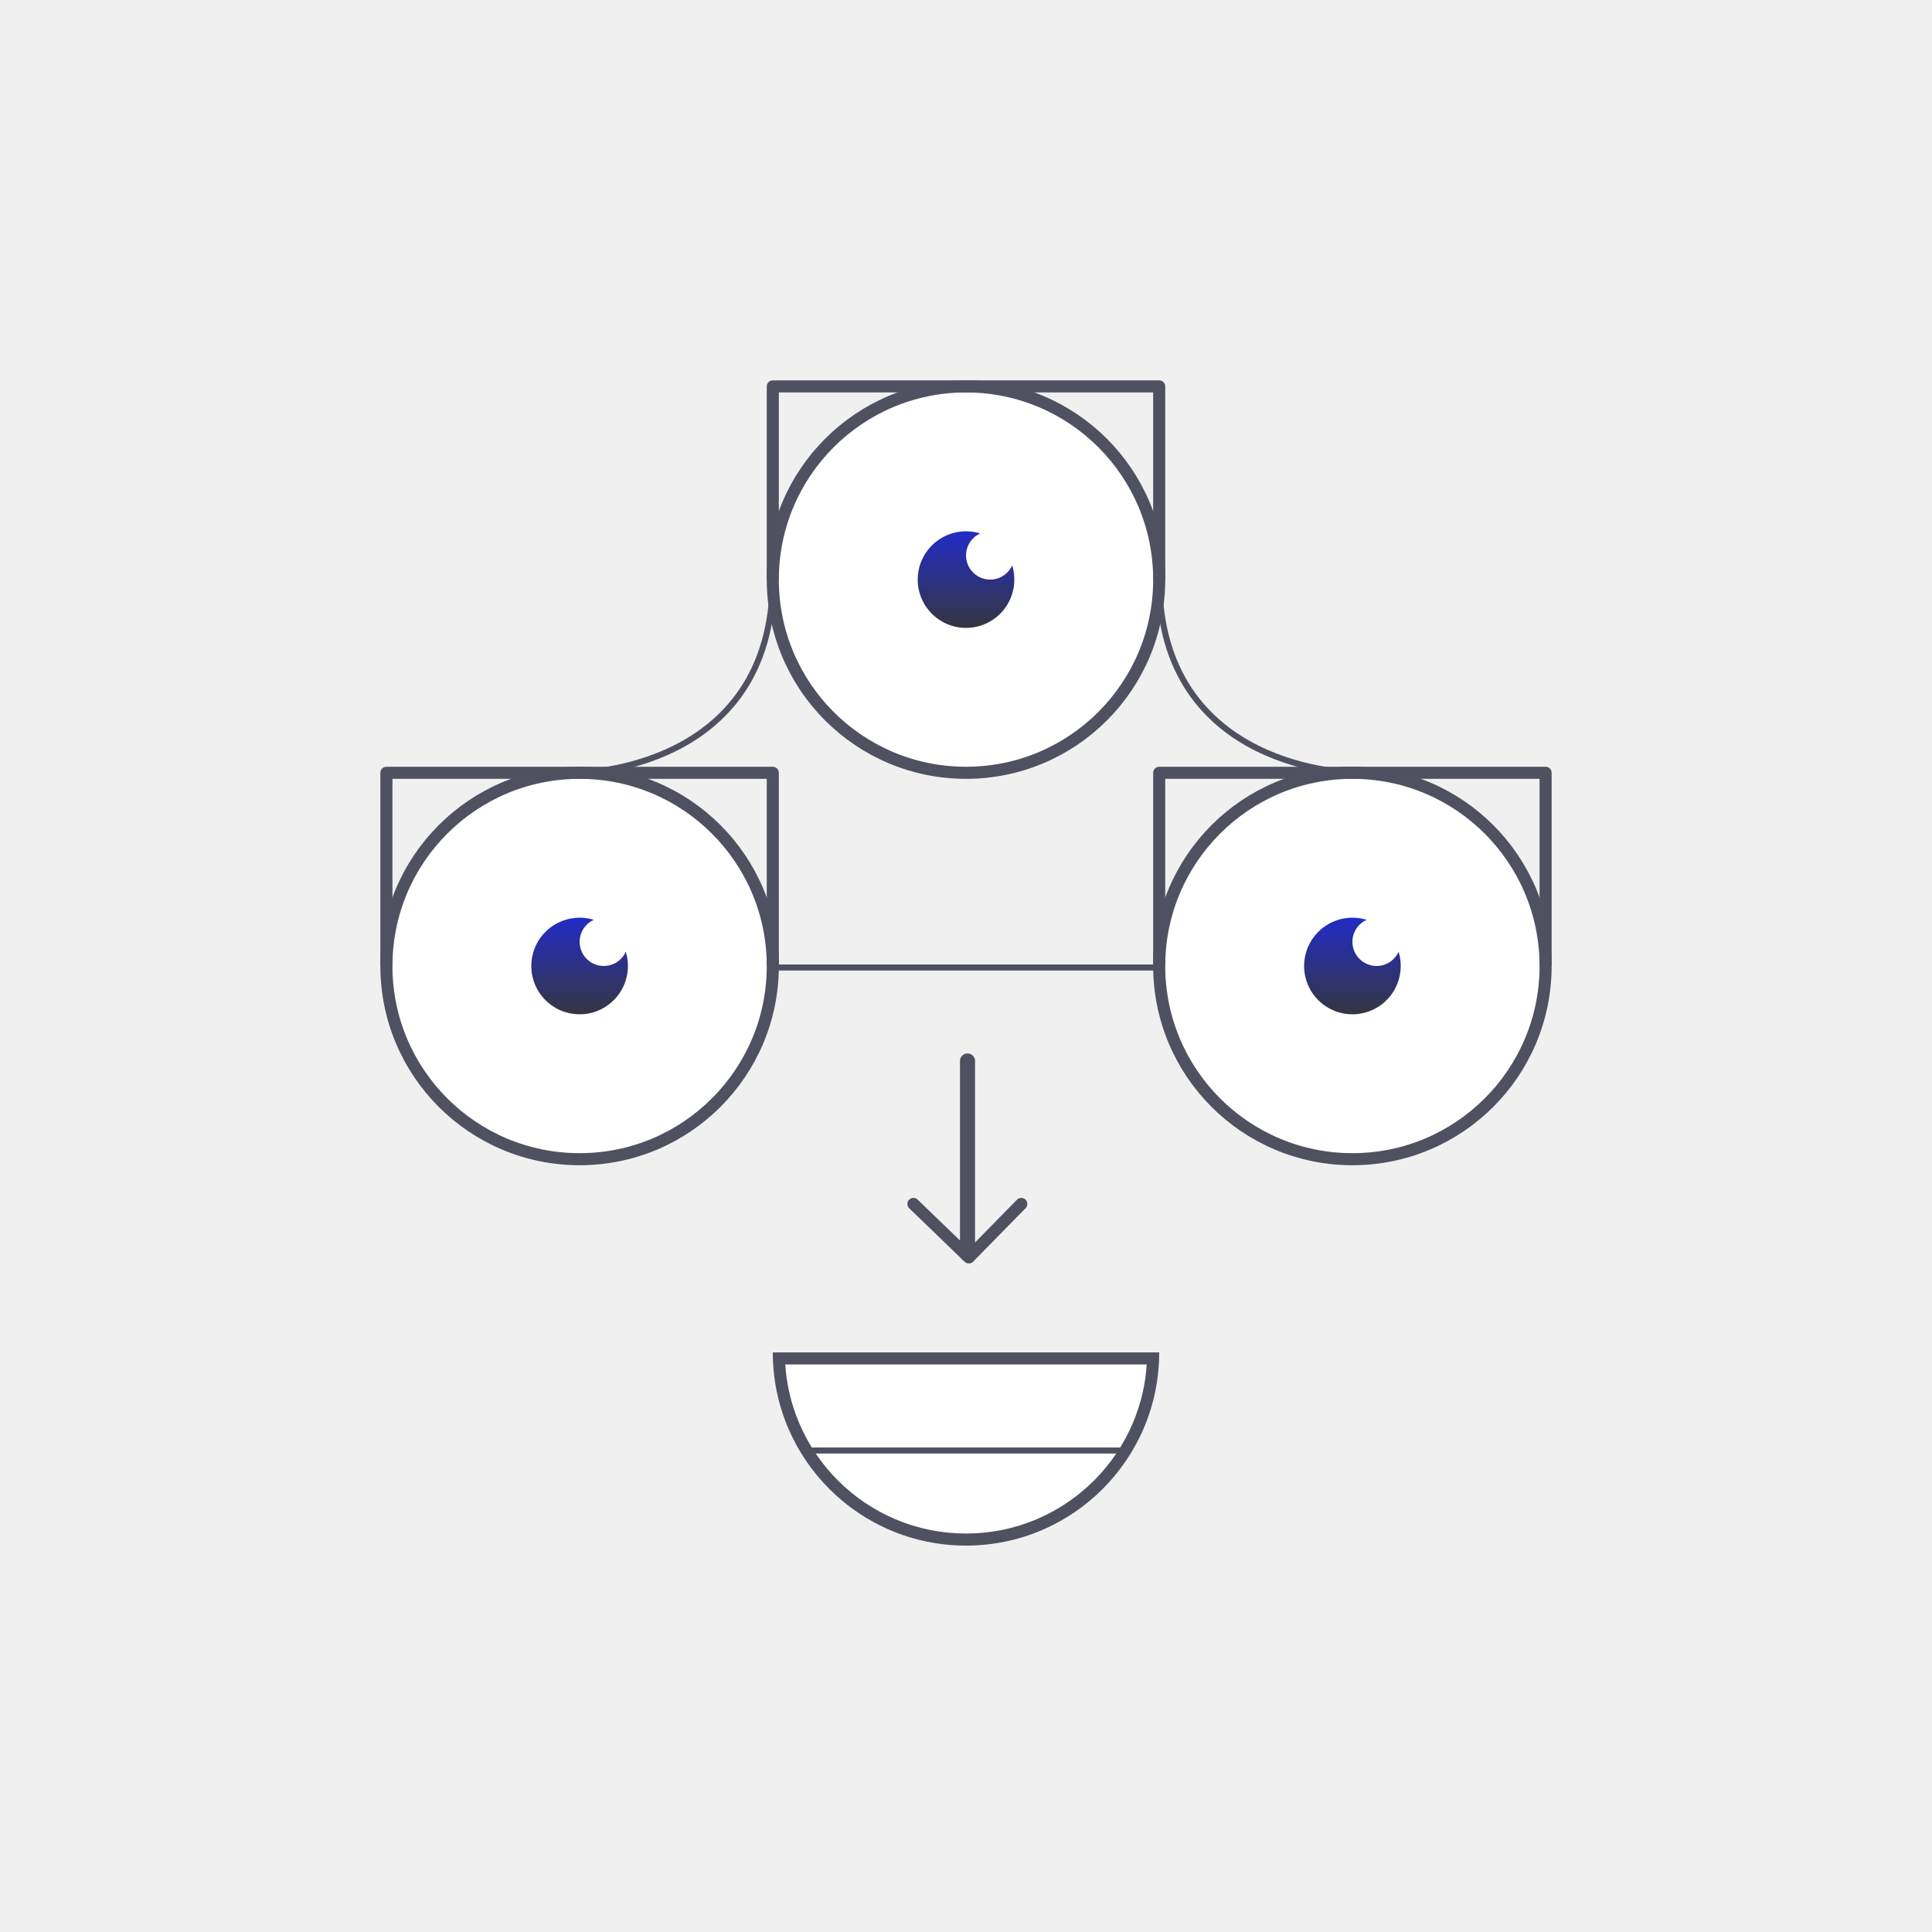
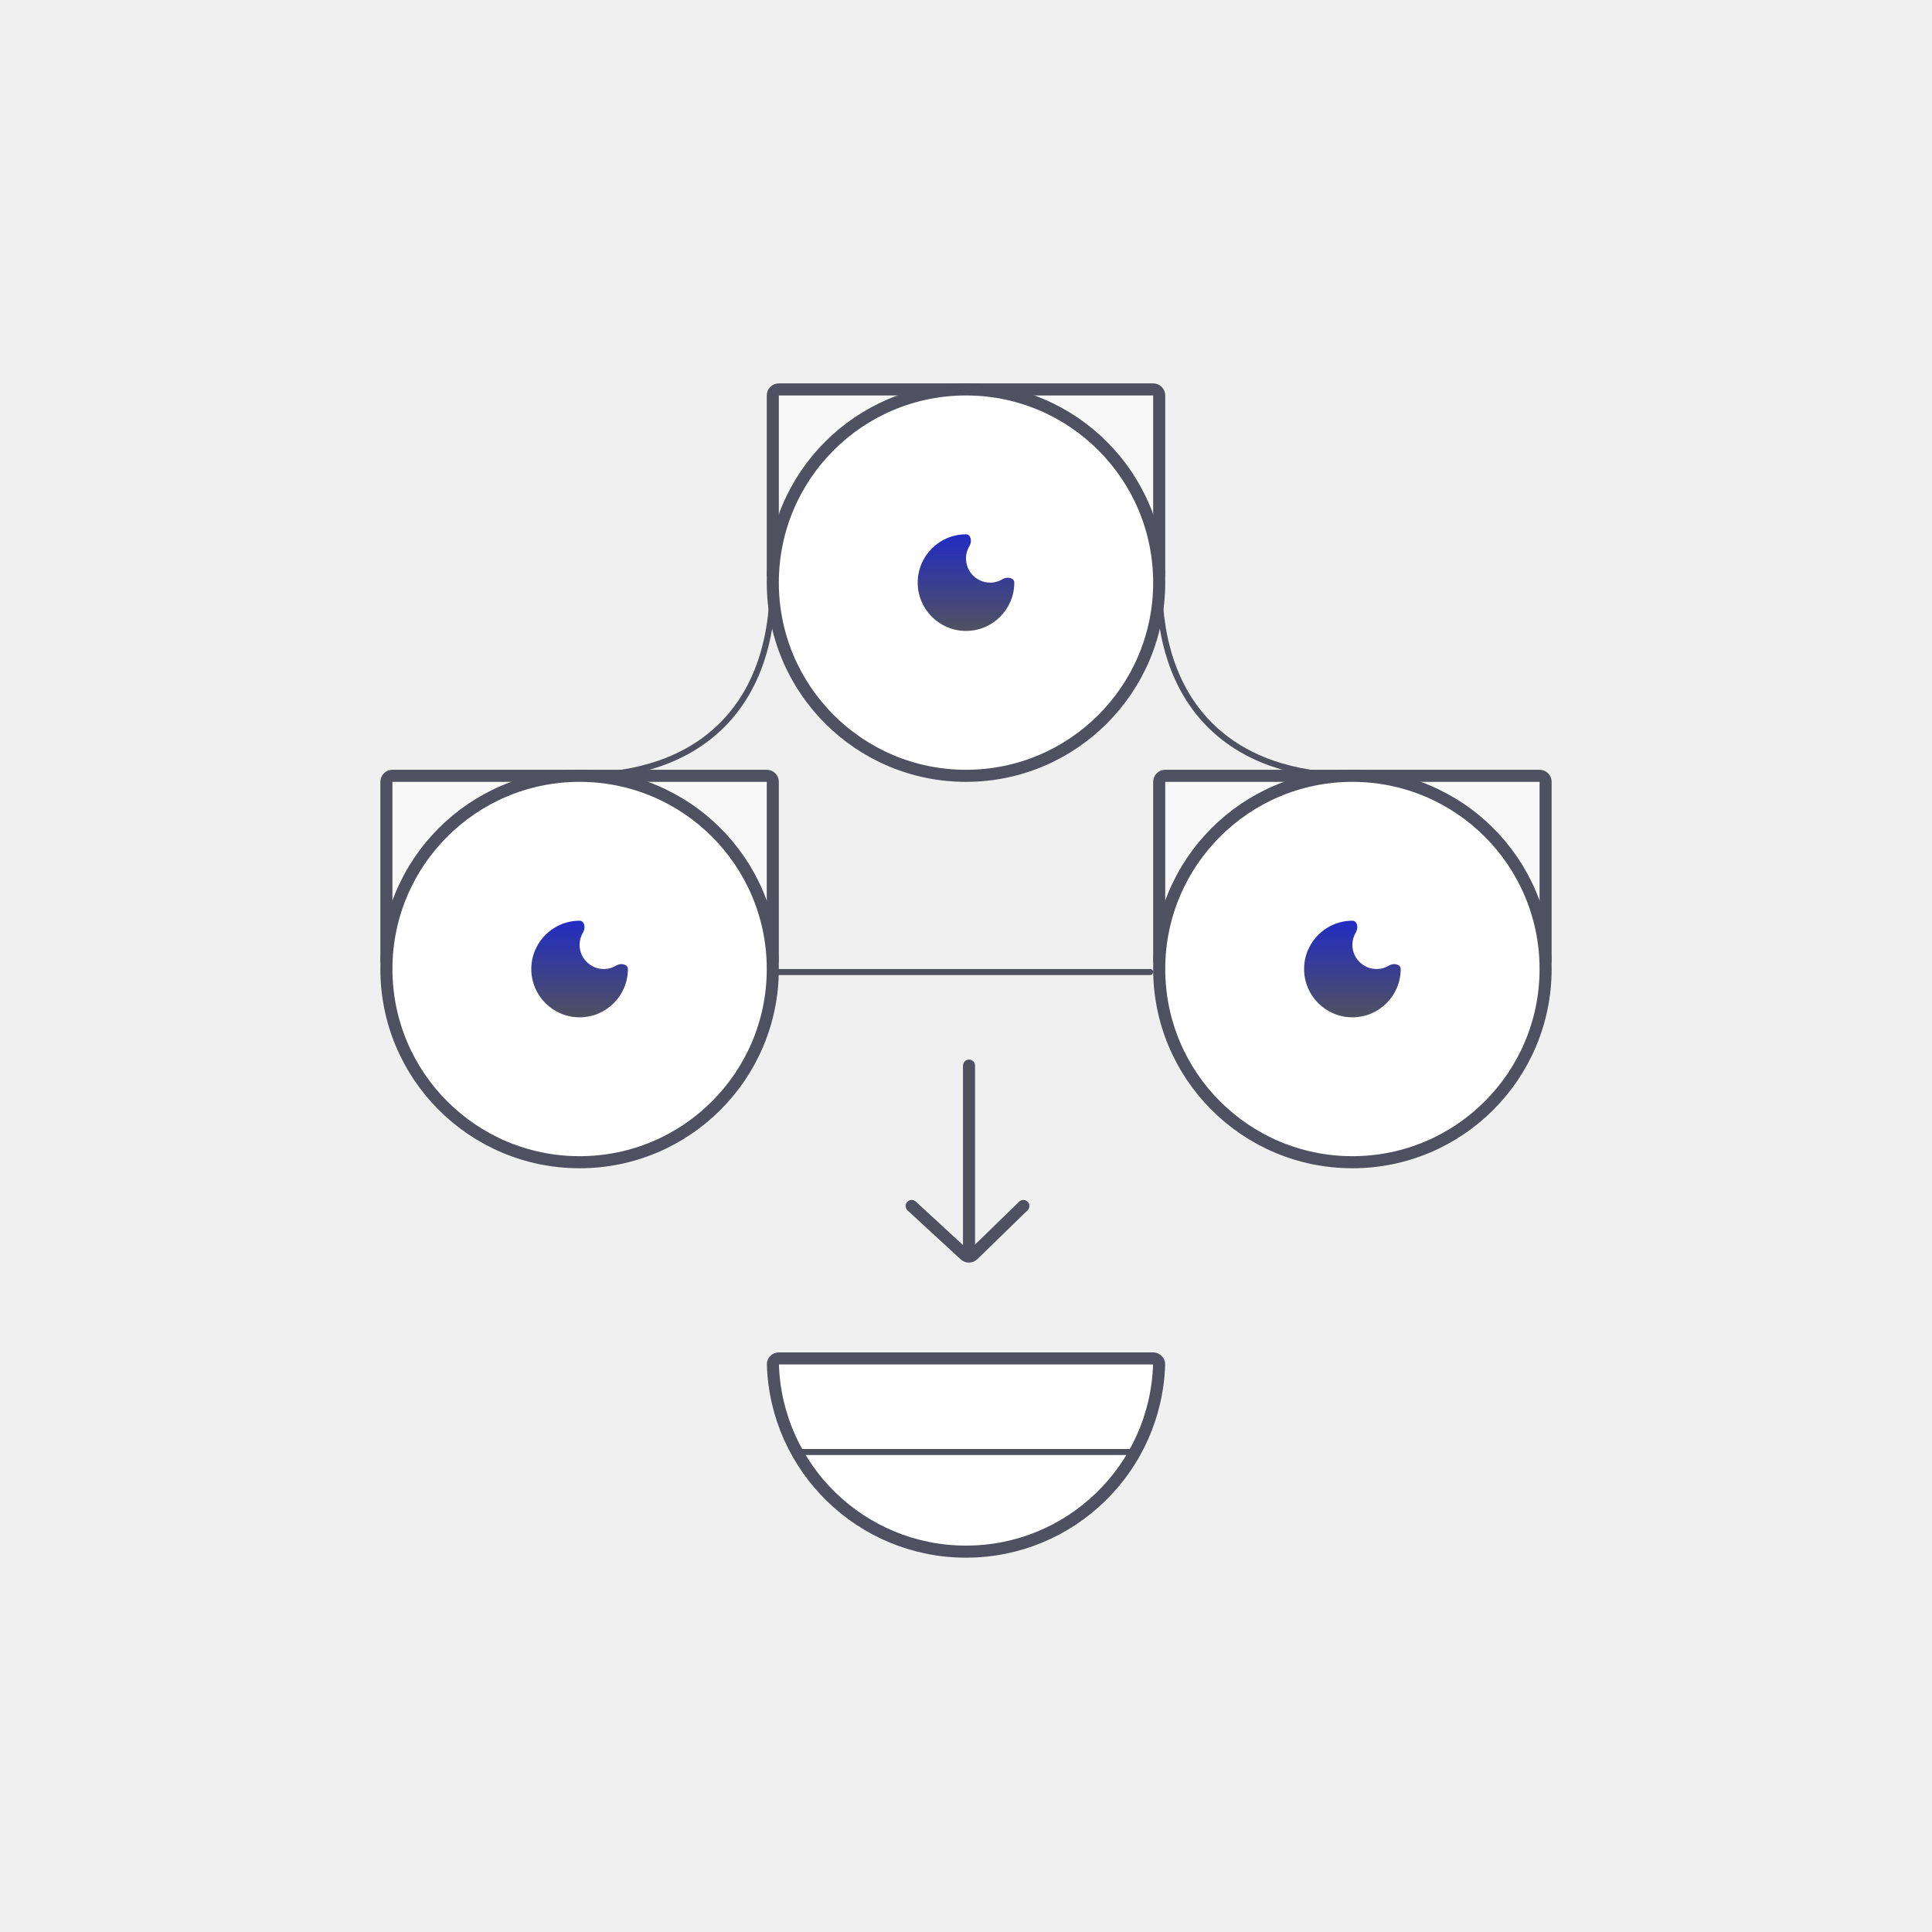
- <svg xmlns="http://www.w3.org/2000/svg" width="640" height="640" viewBox="0 0 640 640">
+ <svg xmlns="http://www.w3.org/2000/svg" width="640" height="640" viewBox="0 0 640 640" fill="none">
+   <rect x="128" y="257" width="128" height="63" rx="2" fill="white" fill-opacity="0.5" stroke="#505160" stroke-width="4" />
+   <rect x="384" y="257" width="128" height="63" rx="2" fill="white" fill-opacity="0.5" stroke="#505160" stroke-width="4" />
+   <rect x="256" y="129" width="128" height="63" rx="2" fill="white" fill-opacity="0.5" stroke="#505160" stroke-width="4" />
+   <circle cx="192" cy="321" r="64" fill="white" stroke="#505160" stroke-width="4" />
+   <circle cx="448" cy="321" r="64" fill="white" stroke="#505160" stroke-width="4" />
+   <path d="M320 514C354.676 514 382.91 486.423 383.969 452.004C384.003 450.9 383.105 450 382 450H258C256.895 450 255.997 450.9 256.031 452.004C257.09 486.423 285.324 514 320 514Z" fill="white" stroke="#505160" stroke-width="4" />
+   <circle cx="320" cy="193" r="64" fill="white" stroke="#505160" stroke-width="4" />
+   <path fill-rule="evenodd" clip-rule="evenodd" d="M448 337C456.837 337 464 329.837 464 321V321C464 319.335 461.598 318.952 460.179 319.823C458.963 320.569 457.532 321 456 321C451.582 321 448 317.418 448 313C448 311.468 448.431 310.037 449.177 308.821C450.048 307.402 449.665 305 448 305V305C439.163 305 432 312.163 432 321C432 329.837 439.163 337 448 337Z" fill="url(#paint0_linear_1_2)" />
+   <path fill-rule="evenodd" clip-rule="evenodd" d="M320 209C328.837 209 336 201.837 336 193V193C336 191.335 333.598 190.952 332.179 191.823C330.963 192.569 329.532 193 328 193C323.582 193 320 189.418 320 185C320 183.468 320.431 182.037 321.177 180.821C322.048 179.402 321.665 177 320 177V177C311.163 177 304 184.163 304 193C304 201.837 311.163 209 320 209Z" fill="url(#paint1_linear_1_2)" />
+   <path fill-rule="evenodd" clip-rule="evenodd" d="M192 337C200.837 337 208 329.837 208 321V321C208 319.335 205.598 318.952 204.179 319.823C202.963 320.569 201.532 321 200 321C195.582 321 192 317.418 192 313C192 311.468 192.431 310.037 193.177 308.821C194.048 307.402 193.665 305 192 305V305C183.163 305 176 312.163 176 321C176 329.837 183.163 337 192 337Z" fill="url(#paint2_linear_1_2)" />
+   <line x1="263" y1="481" x2="375" y2="481" stroke="#505160" stroke-width="2" stroke-linecap="round" />
+   <line x1="257" y1="322" x2="381" y2="322" stroke="#505160" stroke-width="2" stroke-linecap="round" />
+   <line x1="321" y1="413" x2="321" y2="353" stroke="#505160" stroke-width="4" stroke-linecap="round" />
+   <path d="M302 399.5L319.608 415.718C320.389 416.437 321.596 416.421 322.357 415.681L339 399.5" stroke="#505160" stroke-width="4" stroke-linecap="round" />
+   <path d="M192 257C231.5 257 256 234.5 256 193" stroke="#505160" stroke-width="2" stroke-linecap="round" />
+   <path d="M448 257C408.5 257 384 234.5 384 193" stroke="#505160" stroke-width="2" stroke-linecap="round" />
  <defs>
-     <linearGradient id="linear-gradient" x1="0.5" x2="0.5" y2="1" gradientUnits="objectBoundingBox">
-       <stop offset="0" stop-color="#222cc6" />
-       <stop offset="1" stop-color="#353640" />
+     <linearGradient id="paint0_linear_1_2" x1="448" y1="305" x2="448" y2="337" gradientUnits="userSpaceOnUse">
+       <stop stop-color="#222CC3" />
+       <stop offset="1" stop-color="#505160" />
    </linearGradient>
-     <clipPath id="clip-img-index-home">
-       <rect width="640" height="640" />
-     </clipPath>
+     <linearGradient id="paint1_linear_1_2" x1="320" y1="177" x2="320" y2="209" gradientUnits="userSpaceOnUse">
+       <stop stop-color="#222CC3" />
+       <stop offset="1" stop-color="#505160" />
+     </linearGradient>
+     <linearGradient id="paint2_linear_1_2" x1="192" y1="305" x2="192" y2="337" gradientUnits="userSpaceOnUse">
+       <stop stop-color="#222CC3" />
+       <stop offset="1" stop-color="#505160" />
+     </linearGradient>
  </defs>
-   <g id="img-index-home" clip-path="url(#clip-img-index-home)">
-     <circle id="Ellipse_15" data-name="Ellipse 15" cx="64" cy="64" r="64" transform="translate(128 256)" fill="#fff" stroke="#505160" stroke-width="4" />
-     <circle id="Ellipse_2" data-name="Ellipse 2" cx="64" cy="64" r="64" transform="translate(256 128)" fill="#fff" stroke="#505160" stroke-width="4" />
-     <circle id="Ellipse_17" data-name="Ellipse 17" cx="64" cy="64" r="64" transform="translate(384 256)" fill="#fff" stroke="#505160" stroke-width="4" />
-     <line id="Line_1" data-name="Line 1" y2="64" transform="translate(320.5 351.466)" fill="none" stroke="#505160" stroke-linecap="round" stroke-width="5" />
-     <g id="Path_1" data-name="Path 1" transform="translate(256 384)" fill="#fff" stroke-linecap="round" stroke-linejoin="round">
-       <path d="M 64 126 C 55.629 126 47.51 124.361 39.867 121.129 C 36.194 119.575 32.651 117.652 29.337 115.413 C 26.053 113.194 22.966 110.647 20.159 107.841 C 17.353 105.034 14.806 101.947 12.587 98.663 C 10.348 95.349 8.425 91.806 6.871 88.133 C 3.897 81.1 2.272 73.664 2.031 66 L 125.969 66 C 125.728 73.664 124.103 81.1 121.129 88.133 C 119.575 91.806 117.652 95.349 115.413 98.663 C 113.194 101.947 110.647 105.034 107.841 107.841 C 105.034 110.647 101.947 113.194 98.663 115.413 C 95.349 117.652 91.806 119.575 88.133 121.129 C 80.49 124.361 72.371 126 64 126 Z" stroke="none" />
-       <path d="M 4.13 68 C 4.567 74.689 6.103 81.183 8.713 87.353 C 10.217 90.908 12.078 94.336 14.245 97.544 C 16.392 100.722 18.857 103.71 21.574 106.426 C 24.29 109.143 27.278 111.608 30.456 113.755 C 33.664 115.922 37.092 117.783 40.647 119.287 C 48.041 122.414 55.898 124 64 124 C 72.102 124 79.959 122.414 87.353 119.287 C 90.908 117.783 94.336 115.922 97.544 113.755 C 100.722 111.608 103.71 109.143 106.426 106.426 C 109.143 103.71 111.608 100.722 113.755 97.544 C 115.922 94.336 117.783 90.908 119.287 87.353 C 121.897 81.183 123.433 74.689 123.87 68 L 4.13 68 M 0 64 C 38.095 64 68.284 64 128 64 C 128 99.346 99.346 128 64 128 C 28.654 128 0 99.346 0 64 Z" stroke="none" fill="#505160" />
-     </g>
-     <path id="Path_2" data-name="Path 2" d="M301.58,429.354l18.364,17.714,17.371-17.714" transform="translate(1 -30.534)" fill="none" stroke="#505160" stroke-linecap="round" stroke-linejoin="round" stroke-width="4" />
-     <path id="Path_3" data-name="Path 3" d="M384,320.9v-64H512v64" transform="translate(0 -0.901)" fill="none" stroke="#505160" stroke-linejoin="round" stroke-width="4" />
-     <path id="Path_4" data-name="Path 4" d="M384,320.9v-64H512v64" transform="translate(-128 -128.901)" fill="none" stroke="#505160" stroke-linejoin="round" stroke-width="4" />
-     <path id="Path_5" data-name="Path 5" d="M384,320.9v-64H512v64" transform="translate(-256 -0.901)" fill="none" stroke="#505160" stroke-linejoin="round" stroke-width="4" />
-     <path id="Subtraction_1" data-name="Subtraction 1" d="M16,32A16,16,0,0,1,4.686,4.686,16.026,16.026,0,0,1,20.712.705,8,8,0,1,0,31.3,11.289,16.005,16.005,0,0,1,16,32Z" transform="translate(432 304)" fill="url(#linear-gradient)" />
-     <path id="Subtraction_2" data-name="Subtraction 2" d="M16,32A16,16,0,0,1,4.686,4.686,16.026,16.026,0,0,1,20.712.705,8,8,0,1,0,31.3,11.289,16.005,16.005,0,0,1,16,32Z" transform="translate(176 304)" fill="url(#linear-gradient)" />
-     <path id="Subtraction_3" data-name="Subtraction 3" d="M16,32A16,16,0,0,1,4.686,4.686,16.026,16.026,0,0,1,20.712.705,8,8,0,1,0,31.3,11.289,16.005,16.005,0,0,1,16,32Z" transform="translate(304 176)" fill="url(#linear-gradient)" />
-     <path id="Path_6" data-name="Path 6" d="M127.254,256S192,255.722,192,191.606" transform="translate(64)" fill="none" stroke="#505160" stroke-linecap="round" stroke-width="2" />
-     <path id="Path_7" data-name="Path 7" d="M192,256s-64.746-.278-64.746-64.394" transform="translate(256.746)" fill="none" stroke="#505160" stroke-linecap="round" stroke-width="2" />
-     <line id="Line_2" data-name="Line 2" x2="128" transform="translate(256.5 320.5)" fill="none" stroke="#505160" stroke-width="2" />
-     <line id="Line_3" data-name="Line 3" x2="104" transform="translate(268.5 480.5)" fill="none" stroke="#505160" stroke-width="2" />
-   </g>
</svg>
